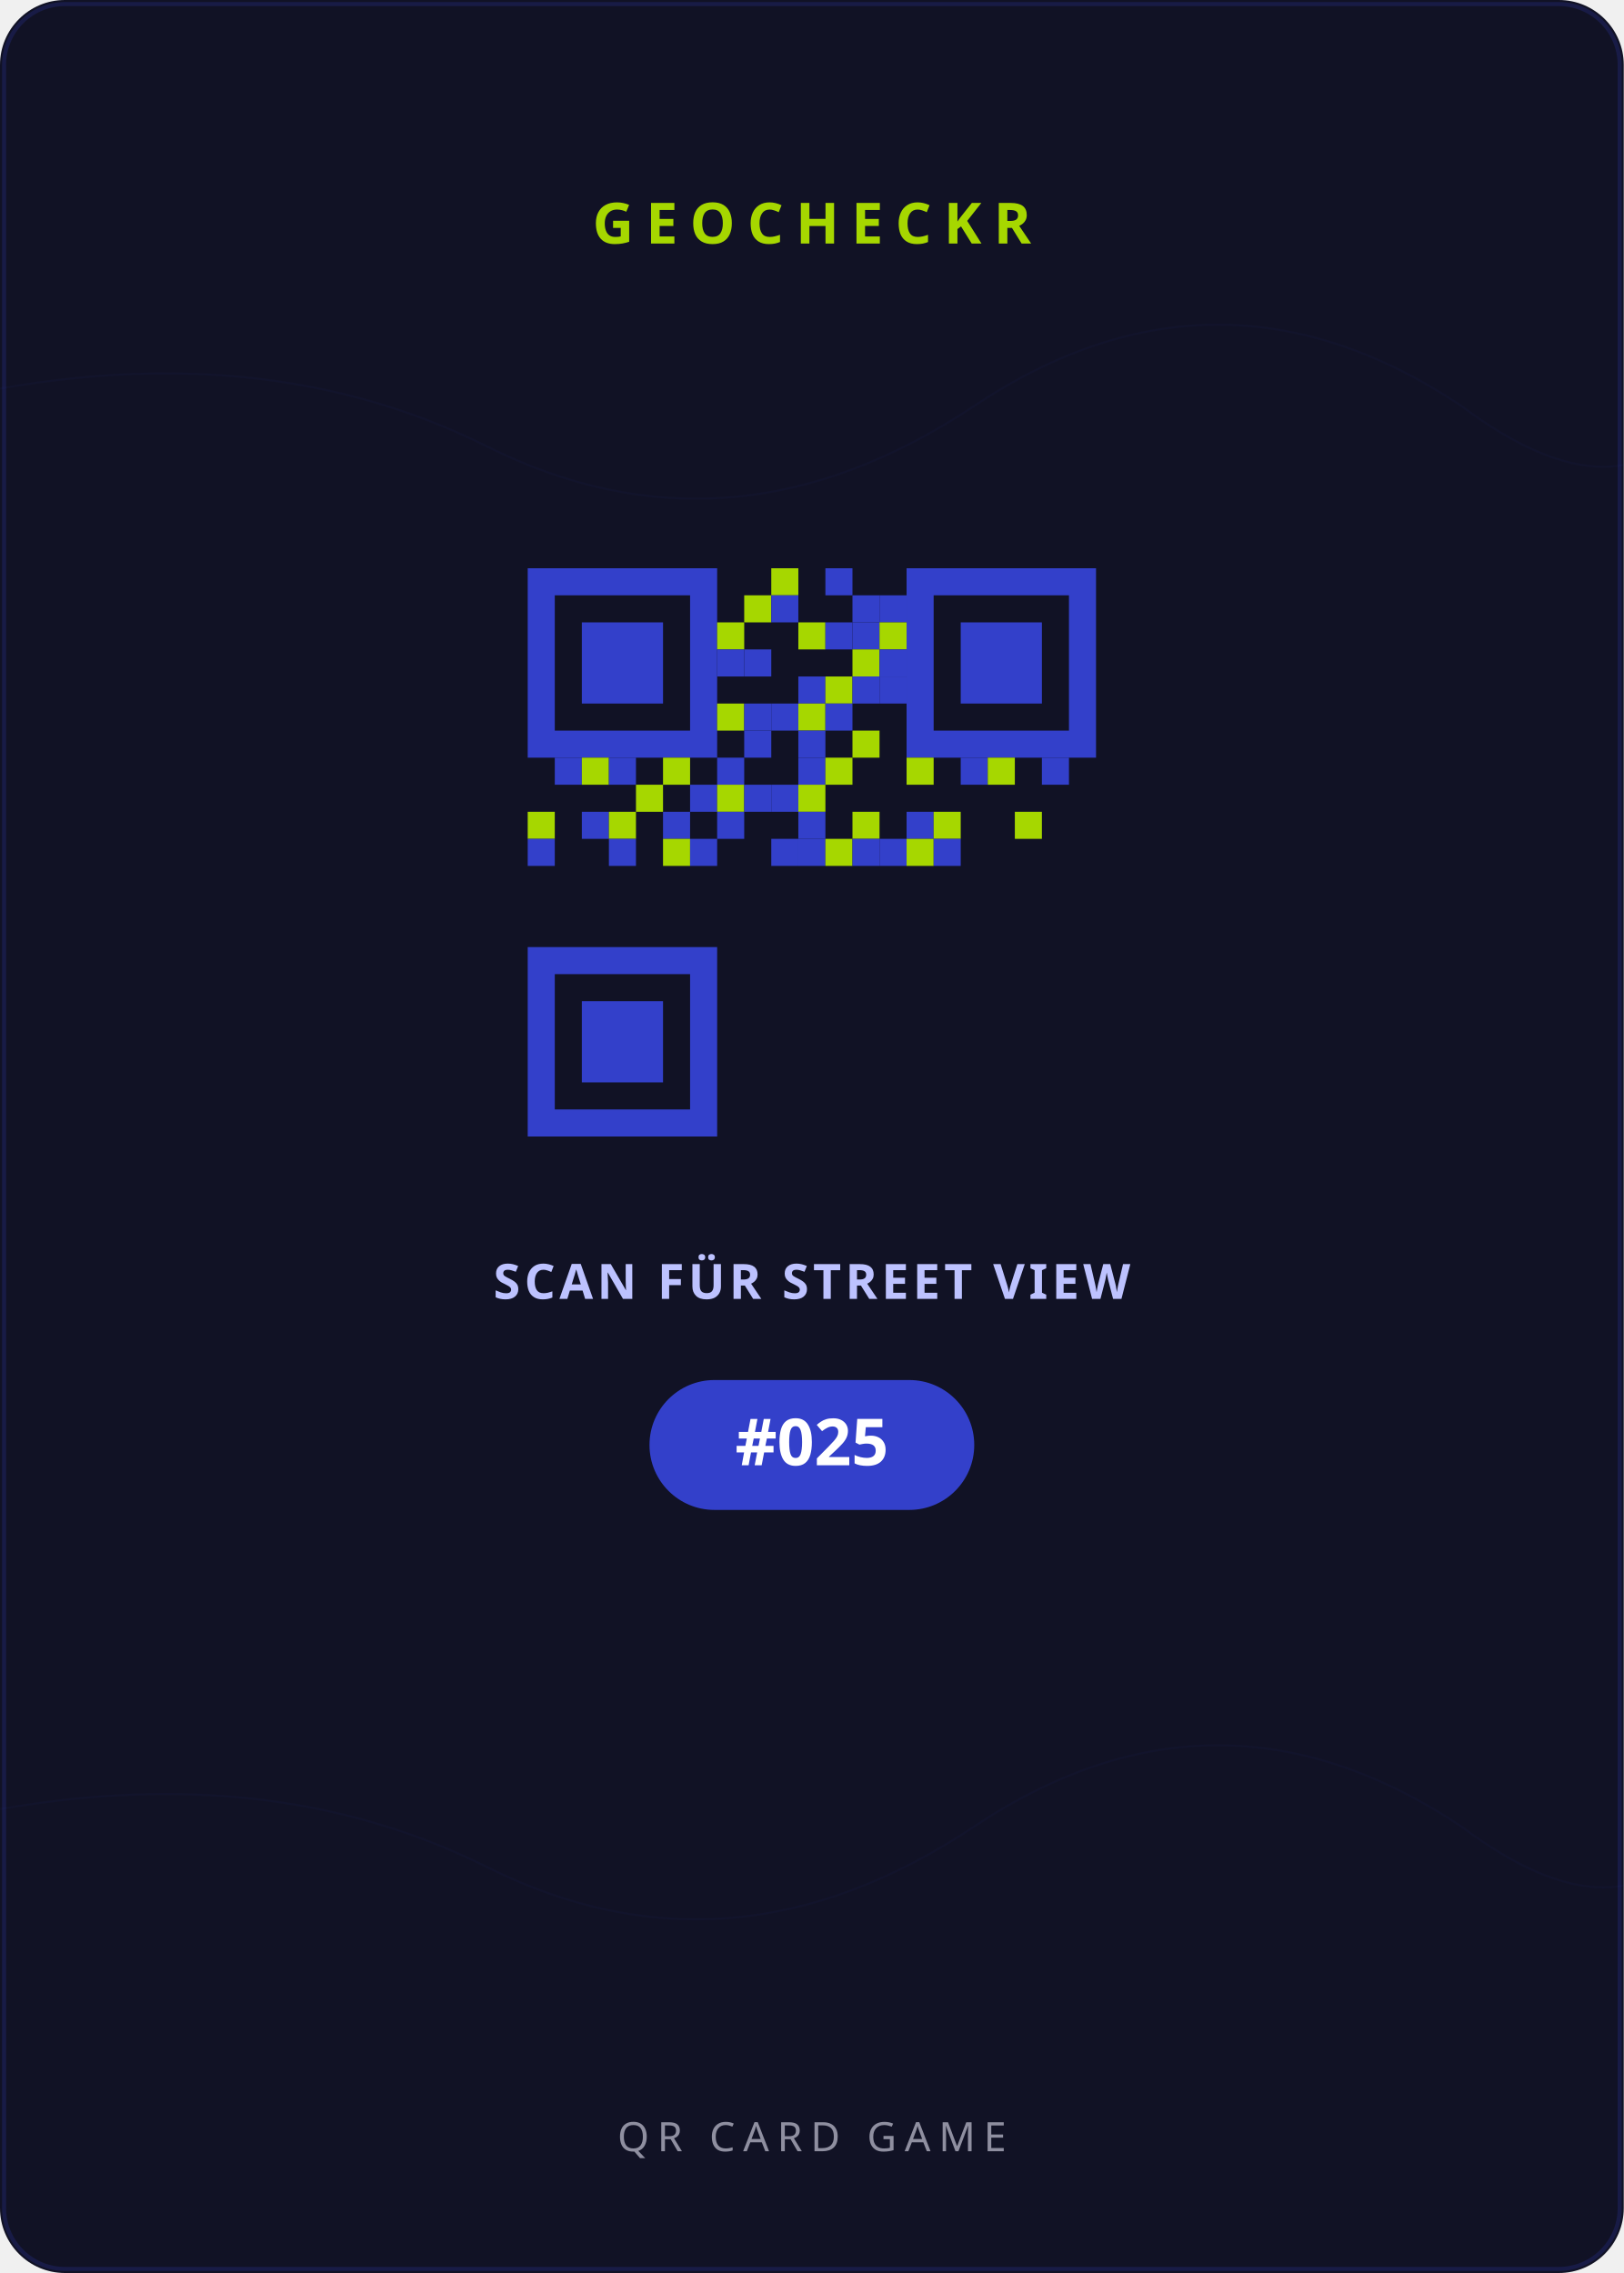
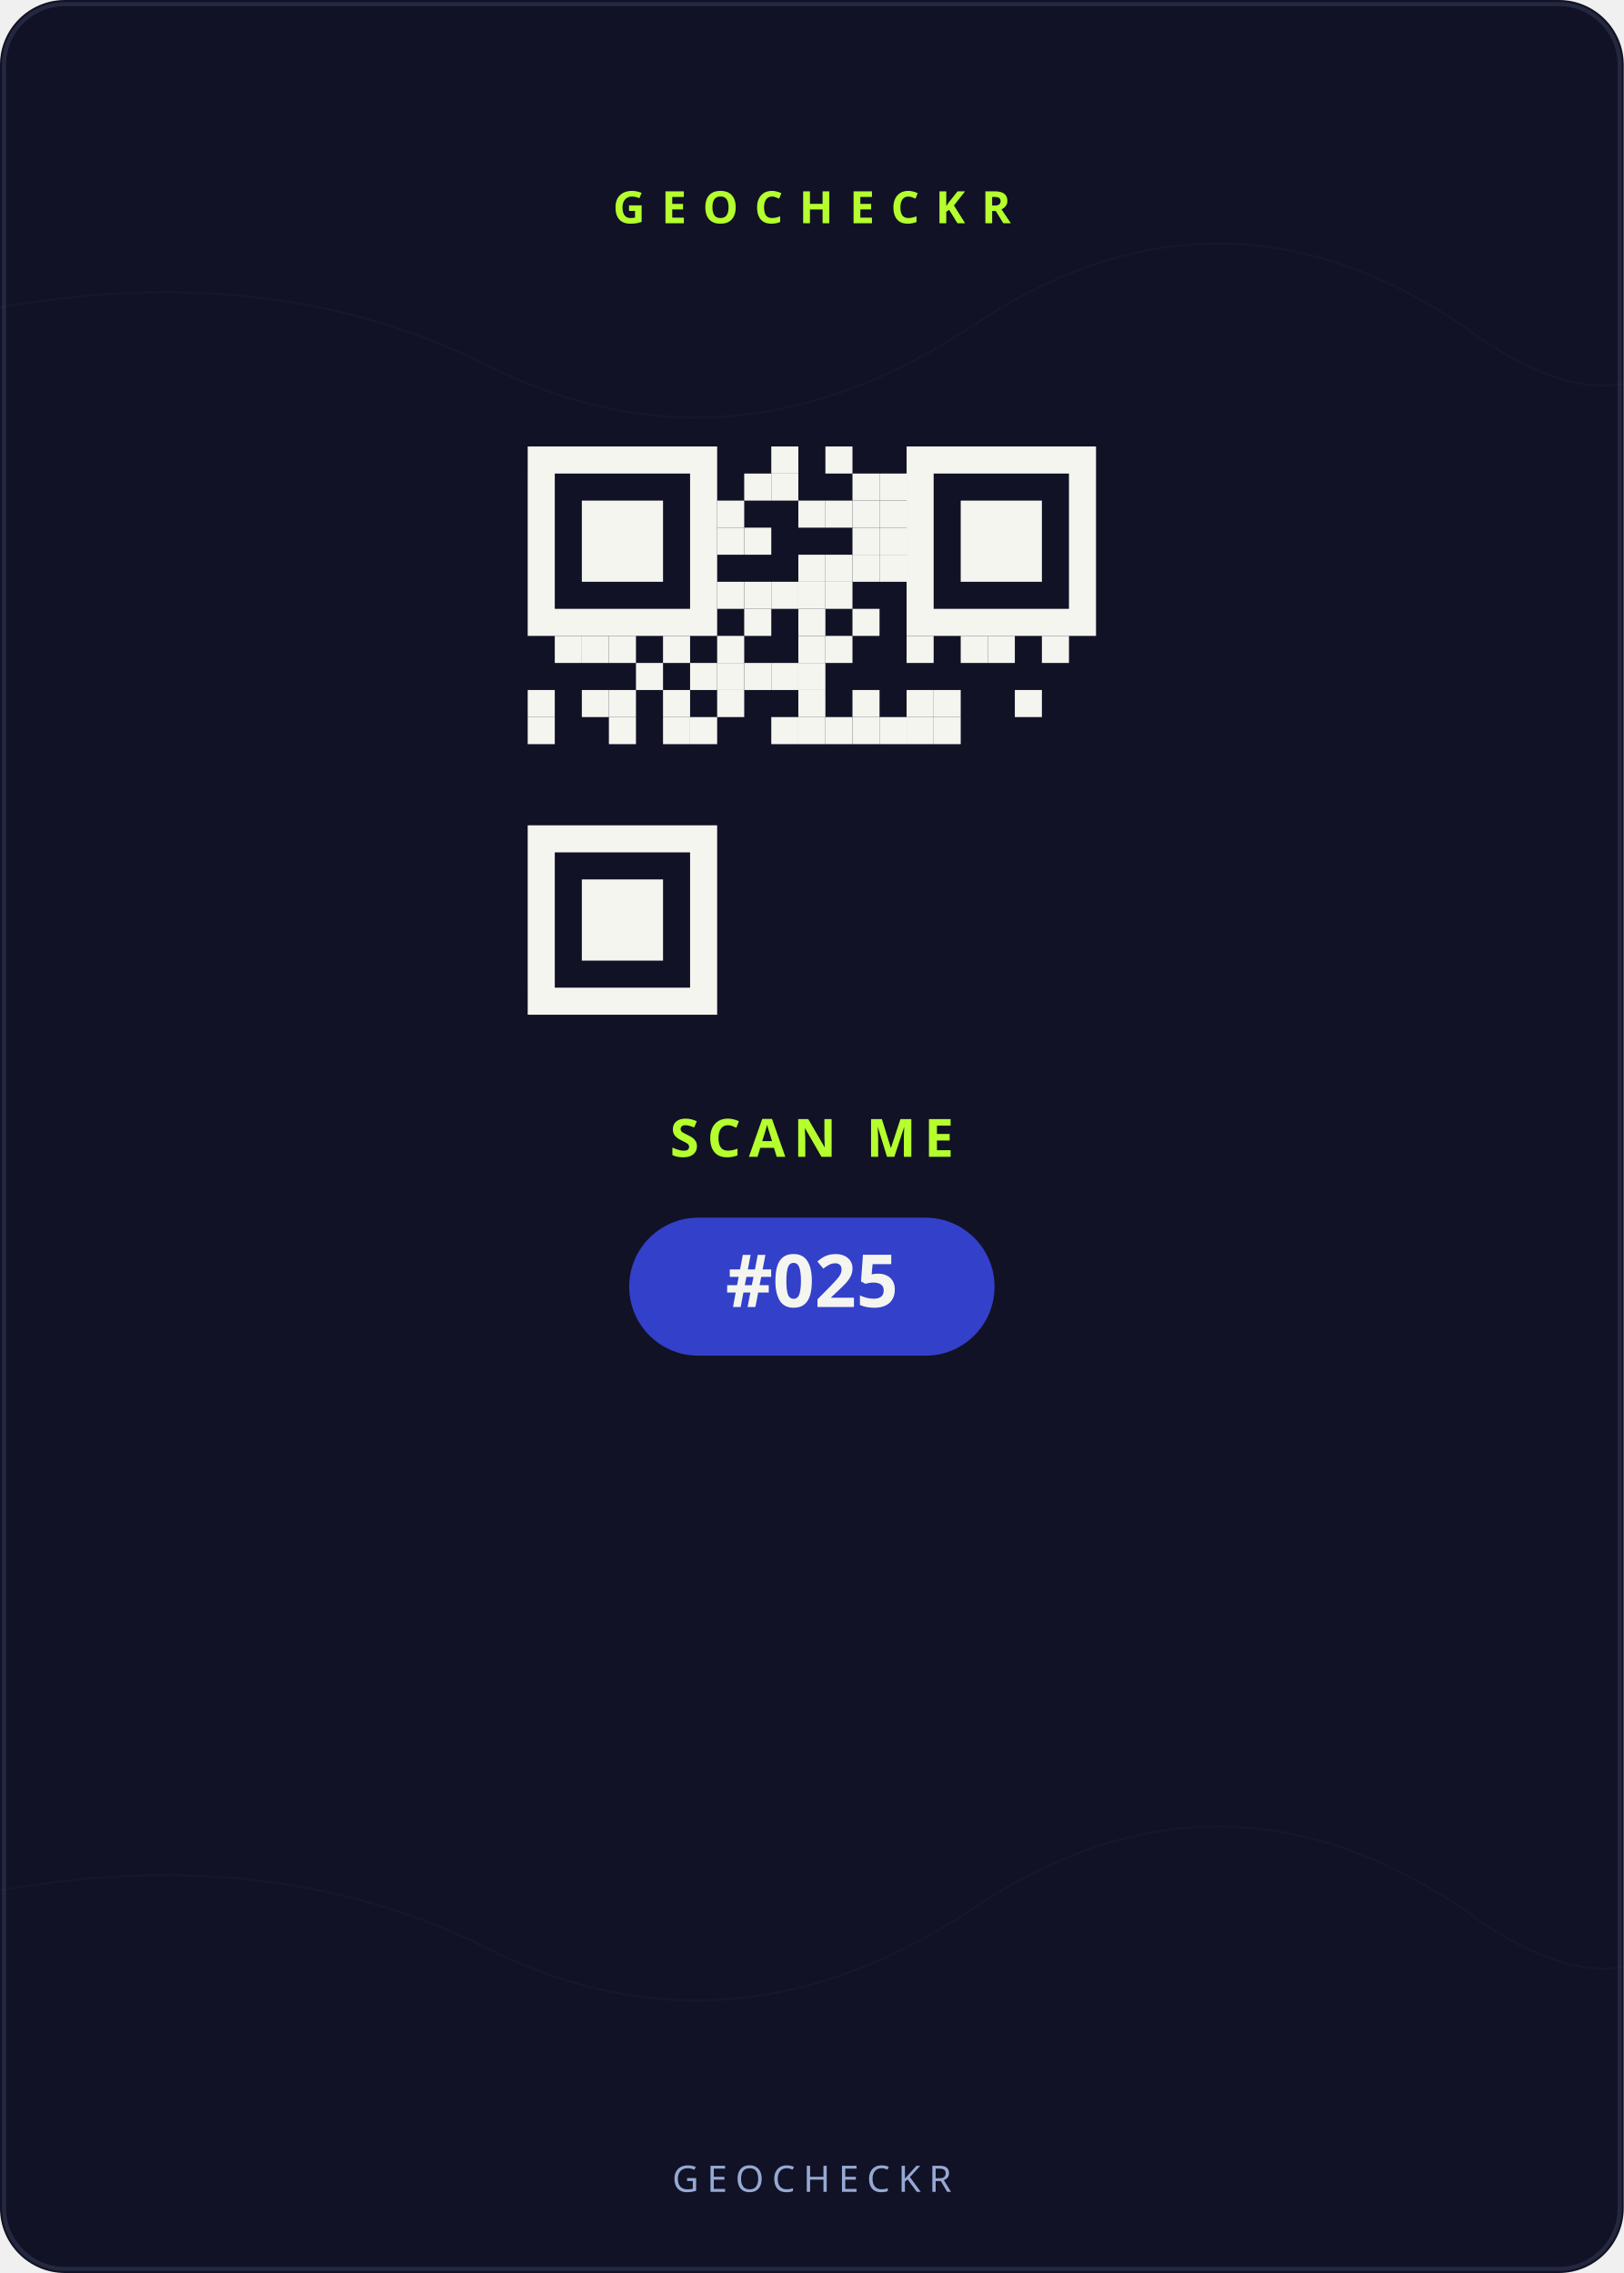
<svg xmlns="http://www.w3.org/2000/svg" viewBox="0 0 400 560">
  <rect width="400" height="560" rx="16" fill="#111225" />
-   <rect x="1" y="1" width="398" height="558" rx="15" fill="none" stroke="#3340ca" stroke-width="1" opacity="0.2" />
-   <g stroke="#3340ca" fill="none" opacity="0.04">
-     <path d="M-20,100 Q60,80 120,110 Q180,140 240,100 Q300,60 360,100 Q400,130 420,100" stroke-width="0.5" />
-     <path d="M-20,450 Q60,430 120,460 Q180,490 240,450 Q300,410 360,450 Q400,480 420,450" stroke-width="0.5" />
+   <rect x="1" y="1" width="398" height="558" rx="15" fill="none" stroke="#96a9d4" stroke-width="1" opacity="0.15" />
+   <g stroke="#96a9d4" fill="none" opacity="0.03">
+     <path d="M-20,80 Q60,60 120,90 Q180,120 240,80 Q300,40 360,80 Q400,110 420,80" stroke-width="0.5" />
+     <path d="M-20,470 Q60,450 120,480 Q180,510 240,470 Q300,430 360,470 Q400,500 420,470" stroke-width="0.5" />
  </g>
-   <text x="200" y="60" text-anchor="middle" font-family="Space Grotesk,sans-serif" font-size="14" font-weight="700" fill="#a6d700" letter-spacing="3">GEOCHECKR</text>
-   <g transform="translate(130,140)">
-     <rect x="0.0" y="0.0" width="46.667" height="46.667" fill="#3340ca" />
+   <text x="200" y="55" text-anchor="middle" font-family="Space Grotesk,sans-serif" font-size="11" font-weight="600" fill="#b5ff2e" letter-spacing="4">GEOCHECKR</text>
+   <g transform="translate(130,110)">
+     <rect x="0" y="0" width="140" height="140" rx="8" fill="#111225" opacity="0.8" />
+     <rect x="0.0" y="0.0" width="46.667" height="46.667" fill="#f5f5f0" />
    <rect x="6.667" y="6.667" width="33.333" height="33.333" fill="#111225" />
-     <rect x="13.333" y="13.333" width="20.0" height="20.0" fill="#3340ca" />
-     <rect x="93.333" y="0.0" width="46.667" height="46.667" fill="#3340ca" />
+     <rect x="13.333" y="13.333" width="20.0" height="20.0" fill="#f5f5f0" />
+     <rect x="93.333" y="0.0" width="46.667" height="46.667" fill="#f5f5f0" />
    <rect x="100.0" y="6.667" width="33.333" height="33.333" fill="#111225" />
-     <rect x="106.667" y="13.333" width="20.0" height="20.0" fill="#3340ca" />
-     <rect x="0.0" y="93.333" width="46.667" height="46.667" fill="#3340ca" />
+     <rect x="106.667" y="13.333" width="20.0" height="20.0" fill="#f5f5f0" />
+     <rect x="0.0" y="93.333" width="46.667" height="46.667" fill="#f5f5f0" />
    <rect x="6.667" y="100.0" width="33.333" height="33.333" fill="#111225" />
-     <rect x="13.333" y="106.667" width="20.0" height="20.0" fill="#3340ca" />
-     <rect x="60.0" y="0.0" width="6.667" height="6.667" fill="#a6d700" />
-     <rect x="73.333" y="0.0" width="6.667" height="6.667" fill="#3340ca" />
-     <rect x="53.333" y="6.667" width="6.667" height="6.667" fill="#a6d700" />
-     <rect x="60.0" y="6.667" width="6.667" height="6.667" fill="#3340ca" />
-     <rect x="80.0" y="6.667" width="6.667" height="6.667" fill="#3340ca" />
-     <rect x="86.667" y="6.667" width="6.667" height="6.667" fill="#3340ca" />
-     <rect x="46.667" y="13.333" width="6.667" height="6.667" fill="#a6d700" />
-     <rect x="66.667" y="13.333" width="6.667" height="6.667" fill="#a6d700" />
-     <rect x="73.333" y="13.333" width="6.667" height="6.667" fill="#3340ca" />
-     <rect x="80.0" y="13.333" width="6.667" height="6.667" fill="#3340ca" />
-     <rect x="86.667" y="13.333" width="6.667" height="6.667" fill="#a6d700" />
-     <rect x="46.667" y="20.0" width="6.667" height="6.667" fill="#3340ca" />
-     <rect x="53.333" y="20.0" width="6.667" height="6.667" fill="#3340ca" />
-     <rect x="80.0" y="20.0" width="6.667" height="6.667" fill="#a6d700" />
-     <rect x="86.667" y="20.0" width="6.667" height="6.667" fill="#3340ca" />
-     <rect x="66.667" y="26.667" width="6.667" height="6.667" fill="#3340ca" />
-     <rect x="73.333" y="26.667" width="6.667" height="6.667" fill="#a6d700" />
-     <rect x="80.0" y="26.667" width="6.667" height="6.667" fill="#3340ca" />
-     <rect x="86.667" y="26.667" width="6.667" height="6.667" fill="#3340ca" />
-     <rect x="46.667" y="33.333" width="6.667" height="6.667" fill="#a6d700" />
-     <rect x="53.333" y="33.333" width="6.667" height="6.667" fill="#3340ca" />
-     <rect x="60.0" y="33.333" width="6.667" height="6.667" fill="#3340ca" />
-     <rect x="66.667" y="33.333" width="6.667" height="6.667" fill="#a6d700" />
-     <rect x="73.333" y="33.333" width="6.667" height="6.667" fill="#3340ca" />
-     <rect x="53.333" y="40.0" width="6.667" height="6.667" fill="#3340ca" />
-     <rect x="66.667" y="40.0" width="6.667" height="6.667" fill="#3340ca" />
-     <rect x="80.0" y="40.0" width="6.667" height="6.667" fill="#a6d700" />
-     <rect x="6.667" y="46.667" width="6.667" height="6.667" fill="#3340ca" />
-     <rect x="13.333" y="46.667" width="6.667" height="6.667" fill="#a6d700" />
-     <rect x="20.0" y="46.667" width="6.667" height="6.667" fill="#3340ca" />
-     <rect x="33.333" y="46.667" width="6.667" height="6.667" fill="#a6d700" />
-     <rect x="46.667" y="46.667" width="6.667" height="6.667" fill="#3340ca" />
-     <rect x="66.667" y="46.667" width="6.667" height="6.667" fill="#3340ca" />
-     <rect x="73.333" y="46.667" width="6.667" height="6.667" fill="#a6d700" />
-     <rect x="93.333" y="46.667" width="6.667" height="6.667" fill="#a6d700" />
-     <rect x="106.667" y="46.667" width="6.667" height="6.667" fill="#3340ca" />
-     <rect x="113.333" y="46.667" width="6.667" height="6.667" fill="#a6d700" />
-     <rect x="126.667" y="46.667" width="6.667" height="6.667" fill="#3340ca" />
-     <rect x="26.667" y="53.333" width="6.667" height="6.667" fill="#a6d700" />
-     <rect x="40.0" y="53.333" width="6.667" height="6.667" fill="#3340ca" />
-     <rect x="46.667" y="53.333" width="6.667" height="6.667" fill="#a6d700" />
-     <rect x="53.333" y="53.333" width="6.667" height="6.667" fill="#3340ca" />
-     <rect x="60.0" y="53.333" width="6.667" height="6.667" fill="#3340ca" />
-     <rect x="66.667" y="53.333" width="6.667" height="6.667" fill="#a6d700" />
-     <rect x="0.0" y="60.0" width="6.667" height="6.667" fill="#a6d700" />
-     <rect x="13.333" y="60.0" width="6.667" height="6.667" fill="#3340ca" />
-     <rect x="20.0" y="60.0" width="6.667" height="6.667" fill="#a6d700" />
-     <rect x="33.333" y="60.0" width="6.667" height="6.667" fill="#3340ca" />
-     <rect x="46.667" y="60.0" width="6.667" height="6.667" fill="#3340ca" />
-     <rect x="66.667" y="60.0" width="6.667" height="6.667" fill="#3340ca" />
-     <rect x="80.0" y="60.0" width="6.667" height="6.667" fill="#a6d700" />
-     <rect x="93.333" y="60.0" width="6.667" height="6.667" fill="#3340ca" />
-     <rect x="100.0" y="60.0" width="6.667" height="6.667" fill="#a6d700" />
-     <rect x="120.0" y="60.0" width="6.667" height="6.667" fill="#a6d700" />
-     <rect x="0.0" y="66.667" width="6.667" height="6.667" fill="#3340ca" />
-     <rect x="20.0" y="66.667" width="6.667" height="6.667" fill="#3340ca" />
-     <rect x="33.333" y="66.667" width="6.667" height="6.667" fill="#a6d700" />
-     <rect x="40.0" y="66.667" width="6.667" height="6.667" fill="#3340ca" />
-     <rect x="60.0" y="66.667" width="6.667" height="6.667" fill="#3340ca" />
-     <rect x="66.667" y="66.667" width="6.667" height="6.667" fill="#3340ca" />
-     <rect x="73.333" y="66.667" width="6.667" height="6.667" fill="#a6d700" />
-     <rect x="80.0" y="66.667" width="6.667" height="6.667" fill="#3340ca" />
-     <rect x="86.667" y="66.667" width="6.667" height="6.667" fill="#3340ca" />
-     <rect x="93.333" y="66.667" width="6.667" height="6.667" fill="#a6d700" />
-     <rect x="100.0" y="66.667" width="6.667" height="6.667" fill="#3340ca" />
+     <rect x="13.333" y="106.667" width="20.0" height="20.0" fill="#f5f5f0" />
+     <rect x="60.0" y="0.0" width="6.667" height="6.667" fill="#f5f5f0" />
+     <rect x="73.333" y="0.0" width="6.667" height="6.667" fill="#f5f5f0" />
+     <rect x="53.333" y="6.667" width="6.667" height="6.667" fill="#f5f5f0" />
+     <rect x="60.0" y="6.667" width="6.667" height="6.667" fill="#f5f5f0" />
+     <rect x="80.0" y="6.667" width="6.667" height="6.667" fill="#f5f5f0" />
+     <rect x="86.667" y="6.667" width="6.667" height="6.667" fill="#f5f5f0" />
+     <rect x="46.667" y="13.333" width="6.667" height="6.667" fill="#f5f5f0" />
+     <rect x="66.667" y="13.333" width="6.667" height="6.667" fill="#f5f5f0" />
+     <rect x="73.333" y="13.333" width="6.667" height="6.667" fill="#f5f5f0" />
+     <rect x="80.0" y="13.333" width="6.667" height="6.667" fill="#f5f5f0" />
+     <rect x="86.667" y="13.333" width="6.667" height="6.667" fill="#f5f5f0" />
+     <rect x="46.667" y="20.0" width="6.667" height="6.667" fill="#f5f5f0" />
+     <rect x="53.333" y="20.0" width="6.667" height="6.667" fill="#f5f5f0" />
+     <rect x="80.0" y="20.0" width="6.667" height="6.667" fill="#f5f5f0" />
+     <rect x="86.667" y="20.0" width="6.667" height="6.667" fill="#f5f5f0" />
+     <rect x="66.667" y="26.667" width="6.667" height="6.667" fill="#f5f5f0" />
+     <rect x="73.333" y="26.667" width="6.667" height="6.667" fill="#f5f5f0" />
+     <rect x="80.0" y="26.667" width="6.667" height="6.667" fill="#f5f5f0" />
+     <rect x="86.667" y="26.667" width="6.667" height="6.667" fill="#f5f5f0" />
+     <rect x="46.667" y="33.333" width="6.667" height="6.667" fill="#f5f5f0" />
+     <rect x="53.333" y="33.333" width="6.667" height="6.667" fill="#f5f5f0" />
+     <rect x="60.0" y="33.333" width="6.667" height="6.667" fill="#f5f5f0" />
+     <rect x="66.667" y="33.333" width="6.667" height="6.667" fill="#f5f5f0" />
+     <rect x="73.333" y="33.333" width="6.667" height="6.667" fill="#f5f5f0" />
+     <rect x="53.333" y="40.0" width="6.667" height="6.667" fill="#f5f5f0" />
+     <rect x="66.667" y="40.0" width="6.667" height="6.667" fill="#f5f5f0" />
+     <rect x="80.0" y="40.0" width="6.667" height="6.667" fill="#f5f5f0" />
+     <rect x="6.667" y="46.667" width="6.667" height="6.667" fill="#f5f5f0" />
+     <rect x="13.333" y="46.667" width="6.667" height="6.667" fill="#f5f5f0" />
+     <rect x="20.0" y="46.667" width="6.667" height="6.667" fill="#f5f5f0" />
+     <rect x="33.333" y="46.667" width="6.667" height="6.667" fill="#f5f5f0" />
+     <rect x="46.667" y="46.667" width="6.667" height="6.667" fill="#f5f5f0" />
+     <rect x="66.667" y="46.667" width="6.667" height="6.667" fill="#f5f5f0" />
+     <rect x="73.333" y="46.667" width="6.667" height="6.667" fill="#f5f5f0" />
+     <rect x="93.333" y="46.667" width="6.667" height="6.667" fill="#f5f5f0" />
+     <rect x="106.667" y="46.667" width="6.667" height="6.667" fill="#f5f5f0" />
+     <rect x="113.333" y="46.667" width="6.667" height="6.667" fill="#f5f5f0" />
+     <rect x="126.667" y="46.667" width="6.667" height="6.667" fill="#f5f5f0" />
+     <rect x="26.667" y="53.333" width="6.667" height="6.667" fill="#f5f5f0" />
+     <rect x="40.0" y="53.333" width="6.667" height="6.667" fill="#f5f5f0" />
+     <rect x="46.667" y="53.333" width="6.667" height="6.667" fill="#f5f5f0" />
+     <rect x="53.333" y="53.333" width="6.667" height="6.667" fill="#f5f5f0" />
+     <rect x="60.0" y="53.333" width="6.667" height="6.667" fill="#f5f5f0" />
+     <rect x="66.667" y="53.333" width="6.667" height="6.667" fill="#f5f5f0" />
+     <rect x="0.0" y="60.0" width="6.667" height="6.667" fill="#f5f5f0" />
+     <rect x="13.333" y="60.0" width="6.667" height="6.667" fill="#f5f5f0" />
+     <rect x="20.0" y="60.0" width="6.667" height="6.667" fill="#f5f5f0" />
+     <rect x="33.333" y="60.0" width="6.667" height="6.667" fill="#f5f5f0" />
+     <rect x="46.667" y="60.0" width="6.667" height="6.667" fill="#f5f5f0" />
+     <rect x="66.667" y="60.0" width="6.667" height="6.667" fill="#f5f5f0" />
+     <rect x="80.0" y="60.0" width="6.667" height="6.667" fill="#f5f5f0" />
+     <rect x="93.333" y="60.0" width="6.667" height="6.667" fill="#f5f5f0" />
+     <rect x="100.0" y="60.0" width="6.667" height="6.667" fill="#f5f5f0" />
+     <rect x="120.0" y="60.0" width="6.667" height="6.667" fill="#f5f5f0" />
+     <rect x="0.0" y="66.667" width="6.667" height="6.667" fill="#f5f5f0" />
+     <rect x="20.0" y="66.667" width="6.667" height="6.667" fill="#f5f5f0" />
+     <rect x="33.333" y="66.667" width="6.667" height="6.667" fill="#f5f5f0" />
+     <rect x="40.0" y="66.667" width="6.667" height="6.667" fill="#f5f5f0" />
+     <rect x="60.0" y="66.667" width="6.667" height="6.667" fill="#f5f5f0" />
+     <rect x="66.667" y="66.667" width="6.667" height="6.667" fill="#f5f5f0" />
+     <rect x="73.333" y="66.667" width="6.667" height="6.667" fill="#f5f5f0" />
+     <rect x="80.0" y="66.667" width="6.667" height="6.667" fill="#f5f5f0" />
+     <rect x="86.667" y="66.667" width="6.667" height="6.667" fill="#f5f5f0" />
+     <rect x="93.333" y="66.667" width="6.667" height="6.667" fill="#f5f5f0" />
+     <rect x="100.0" y="66.667" width="6.667" height="6.667" fill="#f5f5f0" />
  </g>
-   <text x="200" y="320" text-anchor="middle" font-family="Space Grotesk,sans-serif" font-size="12" font-weight="600" fill="#bdc2ff" letter-spacing="1">SCAN FÜR STREET VIEW</text>
-   <rect x="160" y="340" width="80" height="32" rx="16" fill="#3340ca" />
-   <text x="200" y="361" text-anchor="middle" font-family="Space Grotesk,sans-serif" font-size="16" font-weight="700" fill="#fff">#025</text>
-   <text x="200" y="530" text-anchor="middle" font-family="Space Grotesk,sans-serif" font-size="10" fill="#8f8fa0" letter-spacing="2">QR CARD GAME</text>
+   <text x="200" y="285" text-anchor="middle" font-family="Space Grotesk,sans-serif" font-size="13" font-weight="600" fill="#b5ff2e" letter-spacing="2">SCAN ME</text>
+   <rect x="155" y="300" width="90" height="34" rx="17" fill="#3340ca" />
+   <text x="200" y="322" text-anchor="middle" font-family="Space Grotesk,sans-serif" font-size="18" font-weight="700" fill="#f5f5f0">#025</text>
+   <text x="200" y="540" text-anchor="middle" font-family="Space Grotesk,sans-serif" font-size="9" fill="#96a9d4" letter-spacing="2">GEOCHECKR</text>
</svg>
